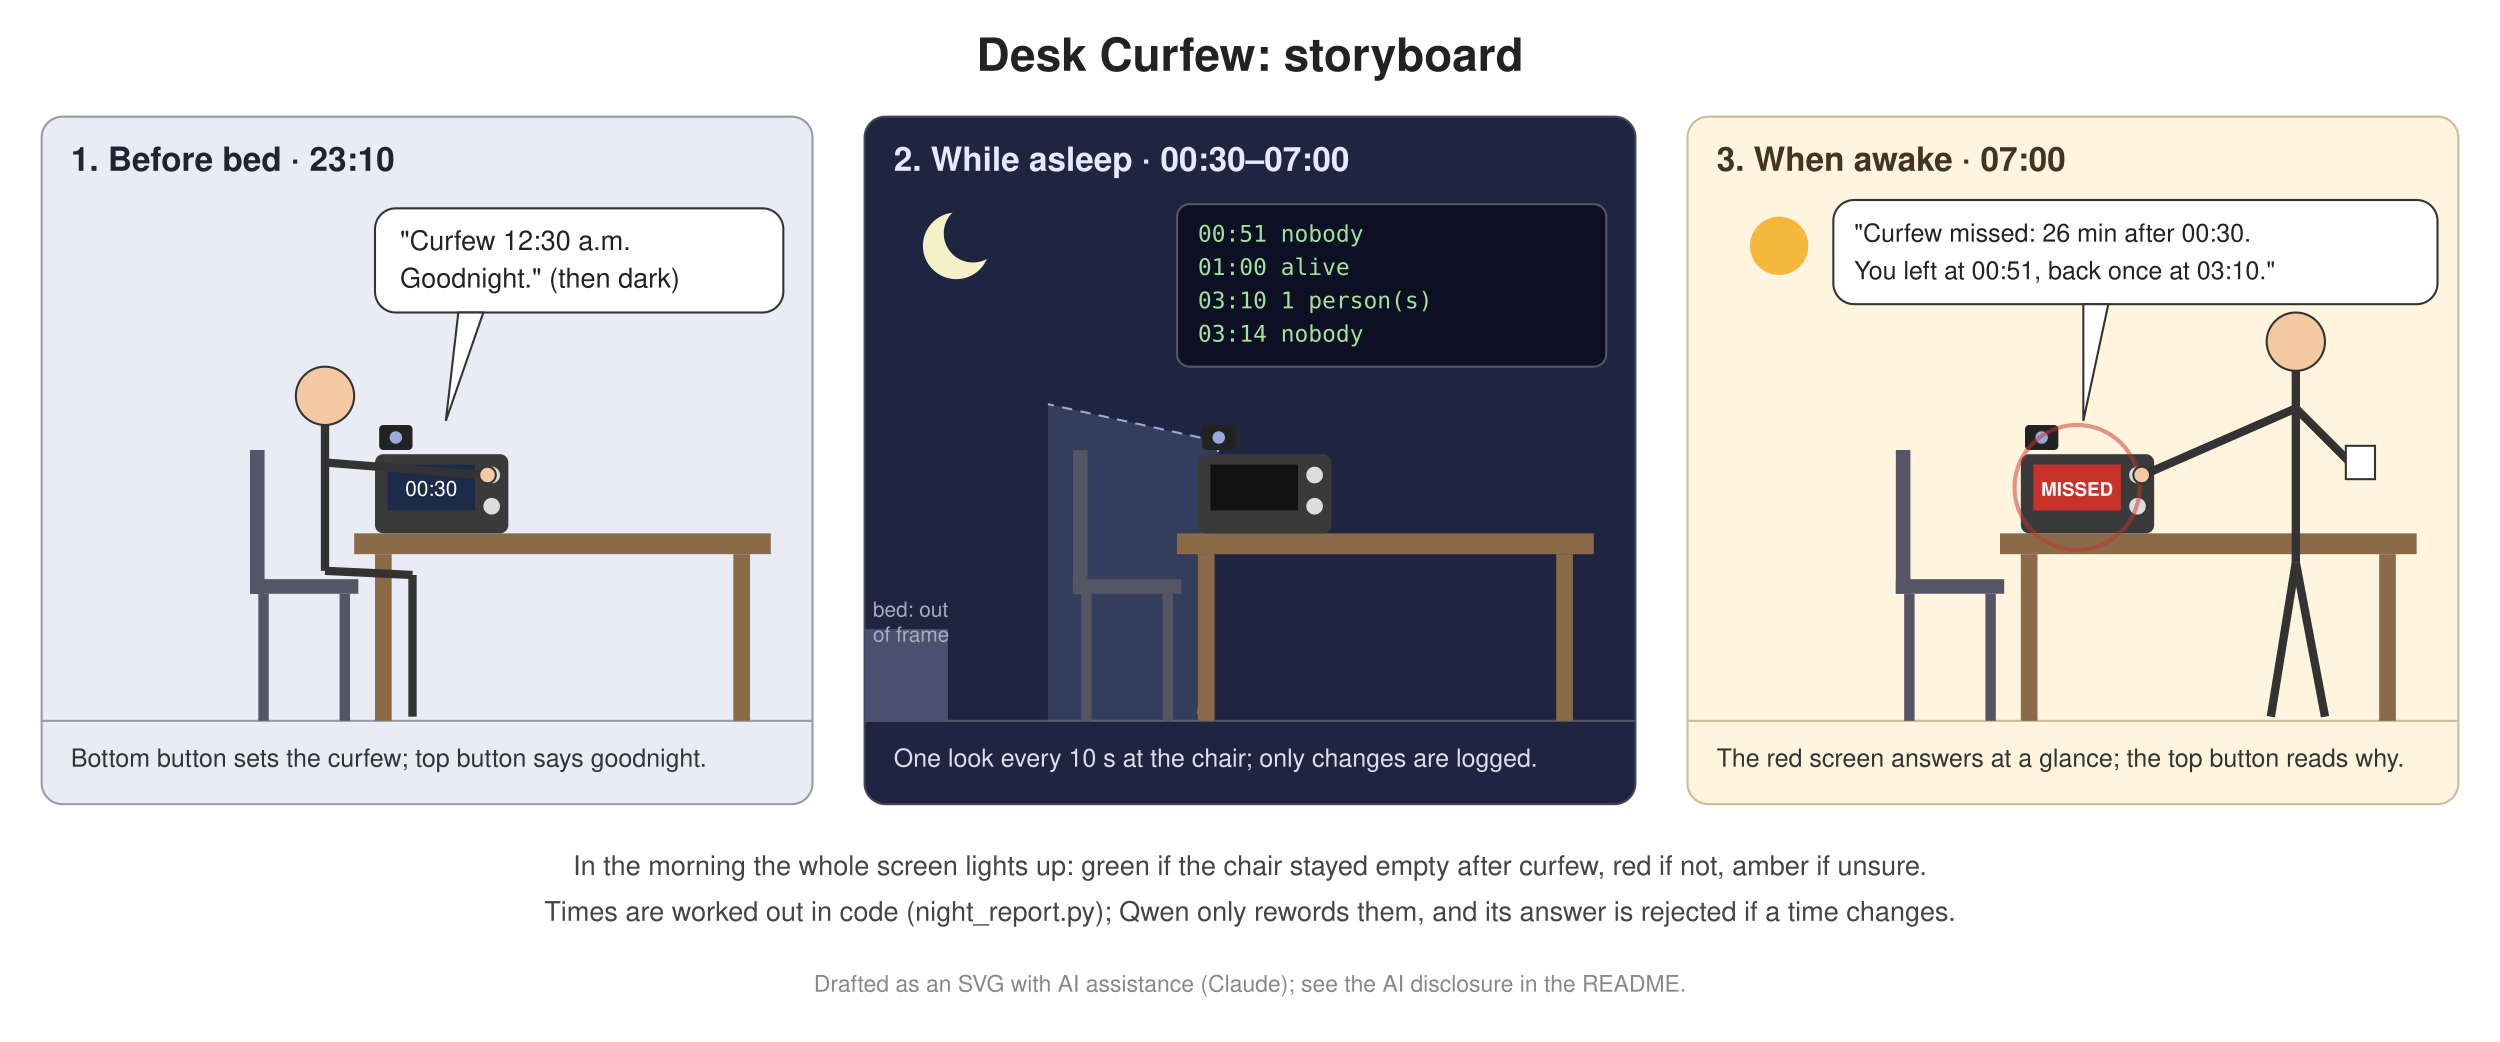
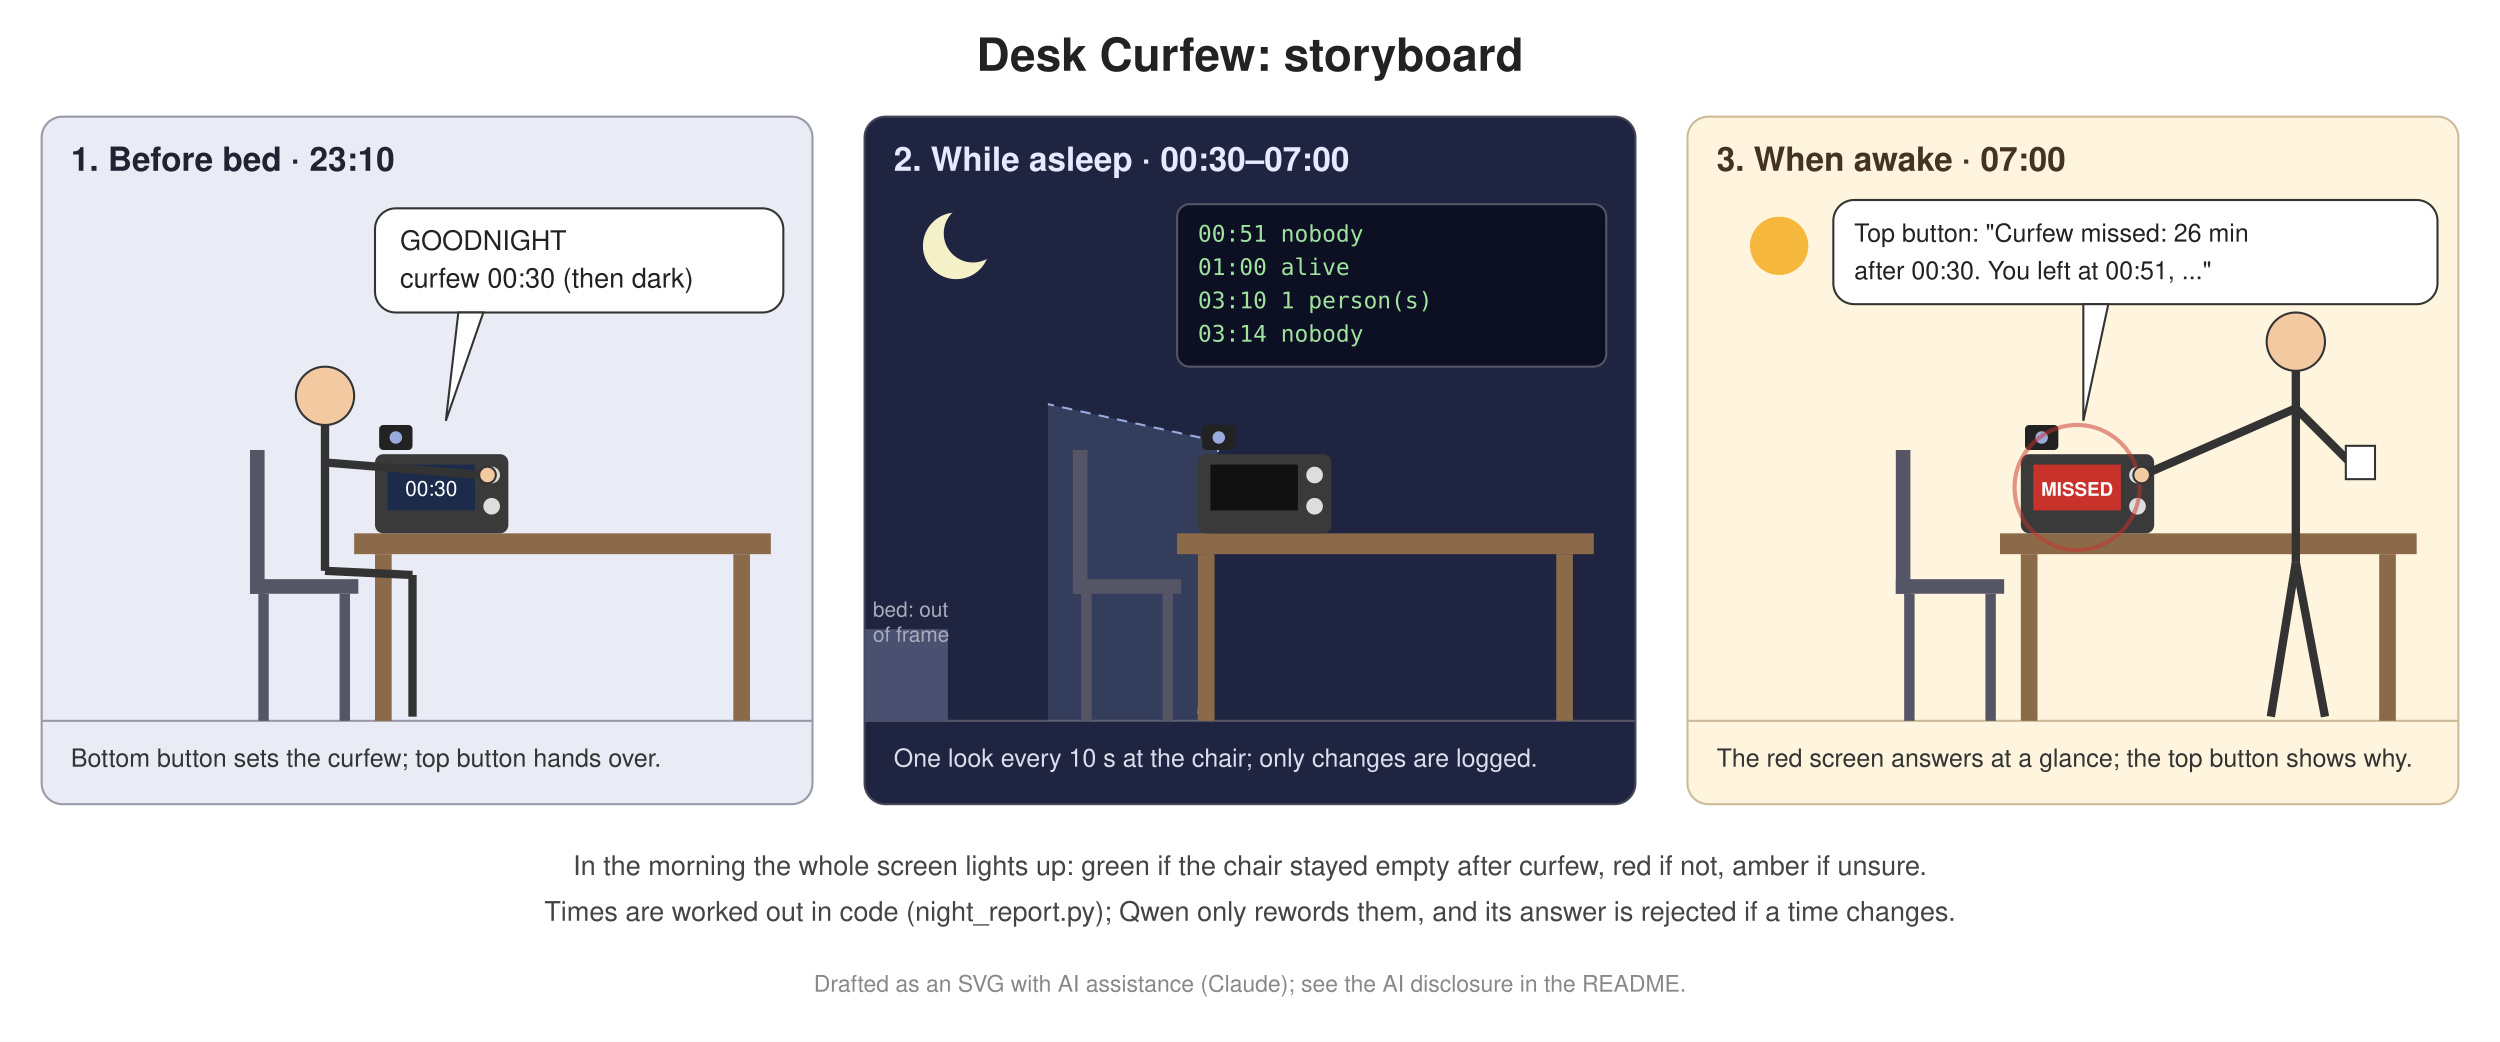
<svg xmlns="http://www.w3.org/2000/svg" viewBox="0 0 1200 500" font-family="Helvetica, Arial, sans-serif">
  <rect width="1200" height="500" fill="#ffffff" />
  <text x="600" y="34" text-anchor="middle" font-size="22" font-weight="bold" fill="#222">Desk Curfew: storyboard</text>
  <defs>
    <g id="desk">
      <rect x="150" y="200" width="200" height="10" fill="#8b6a4a" />
      <rect x="160" y="210" width="8" height="80" fill="#8b6a4a" />
      <rect x="332" y="210" width="8" height="80" fill="#8b6a4a" />
      <rect x="160" y="162" width="64" height="38" rx="4" fill="#3a3a3a" />
      <circle cx="216" cy="172" r="4" fill="#ddd" />
      <circle cx="216" cy="187" r="4" fill="#ddd" />
      <rect x="162" y="148" width="16" height="12" rx="2" fill="#222" />
      <circle cx="170" cy="154" r="3" fill="#9ad" />
    </g>
    <g id="chair">
      <rect x="100" y="222" width="52" height="7" fill="#556" />
      <rect x="100" y="160" width="7" height="69" fill="#556" />
      <rect x="104" y="229" width="5" height="61" fill="#556" />
      <rect x="143" y="229" width="5" height="61" fill="#556" />
    </g>
  </defs>
  <g transform="translate(20,56)">
    <rect width="370" height="330" rx="10" fill="#e9ecf5" stroke="#99a" />
    <text x="14" y="26" font-size="16" font-weight="bold" fill="#223">1. Before bed · 23:10</text>
    <line x1="0" y1="290" x2="370" y2="290" stroke="#99a" />
    <use href="#chair" />
    <use href="#desk" />
    <rect x="166" y="167" width="42" height="22" fill="#1c2b4a" />
    <text x="187" y="182" font-size="10" text-anchor="middle" fill="#fff">00:30</text>
    <circle cx="136" cy="134" r="14" fill="#f2c9a0" stroke="#333" />
    <line x1="136" y1="148" x2="136" y2="218" stroke="#333" stroke-width="4" />
    <line x1="136" y1="166" x2="211" y2="172" stroke="#333" stroke-width="4" />
    <circle cx="214" cy="172" r="4" fill="#f2c9a0" stroke="#333" />
    <line x1="136" y1="218" x2="178" y2="220" stroke="#333" stroke-width="4" />
    <line x1="178" y1="220" x2="178" y2="288" stroke="#333" stroke-width="4" />
    <rect x="160" y="44" width="196" height="50" rx="10" fill="#fff" stroke="#333" />
    <polygon points="200,94 212,94 194,146" fill="#fff" stroke="#333" />
-     <text x="172" y="64" font-size="13" fill="#222">"Curfew 12:30 a.m.</text>
-     <text x="172" y="82" font-size="13" fill="#222">Goodnight." (then dark)</text>
-     <text x="14" y="312" font-size="12" fill="#333">Bottom button sets the curfew; top button says goodnight.</text>
+     <text x="172" y="64" font-size="13" fill="#222">GOODNIGHT</text>
+     <text x="172" y="82" font-size="13" fill="#222">curfew 00:30 (then dark)</text>
+     <text x="14" y="312" font-size="12" fill="#333">Bottom button sets the curfew; top button hands over.</text>
  </g>
  <g transform="translate(415,56)">
    <rect width="370" height="330" rx="10" fill="#1f2540" stroke="#445" />
    <text x="14" y="26" font-size="16" font-weight="bold" fill="#e6e9ff">2. While asleep · 00:30–07:00</text>
    <circle cx="44" cy="62" r="16" fill="#f4f1c9" />
    <circle cx="52" cy="56" r="14" fill="#1f2540" />
    <line x1="0" y1="290" x2="370" y2="290" stroke="#556" />
    <polygon points="170,156 88,138 88,290 160,290" fill="#9ad" opacity="0.18" />
    <line x1="170" y1="156" x2="88" y2="138" stroke="#9ad" stroke-dasharray="5 4" />
    <line x1="170" y1="156" x2="160" y2="290" stroke="#9ad" stroke-dasharray="5 4" />
    <use href="#chair" />
    <use href="#desk" />
    <rect x="166" y="167" width="42" height="22" fill="#111" />
    <rect x="0" y="246" width="40" height="44" fill="#4a5070" />
    <text x="4" y="240" font-size="10" fill="#aab">bed: out</text>
    <text x="4" y="252" font-size="10" fill="#aab">of frame</text>
    <rect x="150" y="42" width="206" height="78" rx="6" fill="#0d1022" stroke="#556" />
    <text x="160" y="60" font-size="11" font-family="Menlo, monospace" fill="#9fe39f">00:51 nobody</text>
    <text x="160" y="76" font-size="11" font-family="Menlo, monospace" fill="#9fe39f">01:00 alive</text>
    <text x="160" y="92" font-size="11" font-family="Menlo, monospace" fill="#9fe39f">03:10 1 person(s)</text>
    <text x="160" y="108" font-size="11" font-family="Menlo, monospace" fill="#9fe39f">03:14 nobody</text>
    <text x="14" y="312" font-size="12" fill="#dde">One look every 10 s at the chair; only changes are logged.</text>
  </g>
  <g transform="translate(810,56)">
    <rect width="370" height="330" rx="10" fill="#fff4dd" stroke="#cb9" />
    <text x="14" y="26" font-size="16" font-weight="bold" fill="#432">3. When awake · 07:00</text>
    <circle cx="44" cy="62" r="14" fill="#f5b83d" />
    <line x1="0" y1="290" x2="370" y2="290" stroke="#cb9" />
    <use href="#chair" />
    <use href="#desk" />
    <rect x="166" y="167" width="42" height="22" fill="#c8322a" />
    <text x="187" y="182" font-size="9" text-anchor="middle" font-weight="bold" fill="#fff">MISSED</text>
    <circle cx="187" cy="178" r="30" fill="none" stroke="#c8322a" stroke-width="2" opacity="0.5" />
    <circle cx="292" cy="108" r="14" fill="#f2c9a0" stroke="#333" />
    <line x1="292" y1="122" x2="292" y2="214" stroke="#333" stroke-width="4" />
    <line x1="292" y1="140" x2="221" y2="171" stroke="#333" stroke-width="4" />
    <circle cx="218" cy="172" r="4" fill="#f2c9a0" stroke="#333" />
    <line x1="292" y1="140" x2="318" y2="166" stroke="#333" stroke-width="4" />
    <rect x="316" y="158" width="14" height="16" fill="#fff" stroke="#333" />
    <line x1="292" y1="214" x2="280" y2="288" stroke="#333" stroke-width="4" />
    <line x1="292" y1="214" x2="306" y2="288" stroke="#333" stroke-width="4" />
    <rect x="70" y="40" width="290" height="50" rx="10" fill="#fff" stroke="#333" />
    <polygon points="190,90 202,90 190,146" fill="#fff" stroke="#333" />
-     <text x="80" y="60" font-size="12" fill="#222">"Curfew missed: 26 min after 00:30.</text>
-     <text x="80" y="78" font-size="12" fill="#222">You left at 00:51, back once at 03:10."</text>
-     <text x="14" y="312" font-size="12" fill="#333">The red screen answers at a glance; the top button reads why.</text>
+     <text x="80" y="60" font-size="12" fill="#222">Top button: "Curfew missed: 26 min</text>
+     <text x="80" y="78" font-size="12" fill="#222">after 00:30. You left at 00:51, ..."</text>
+     <text x="14" y="312" font-size="12" fill="#333">The red screen answers at a glance; the top button shows why.</text>
  </g>
  <text x="600" y="420" text-anchor="middle" font-size="13" fill="#444">In the morning the whole screen lights up: green if the chair stayed empty after curfew, red if not, amber if unsure.</text>
  <text x="600" y="442" text-anchor="middle" font-size="13" fill="#444">Times are worked out in code (night_report.py); Qwen only rewords them, and its answer is rejected if a time changes.</text>
  <text x="600" y="476" text-anchor="middle" font-size="11" fill="#888">Drafted as an SVG with AI assistance (Claude); see the AI disclosure in the README.</text>
</svg>
